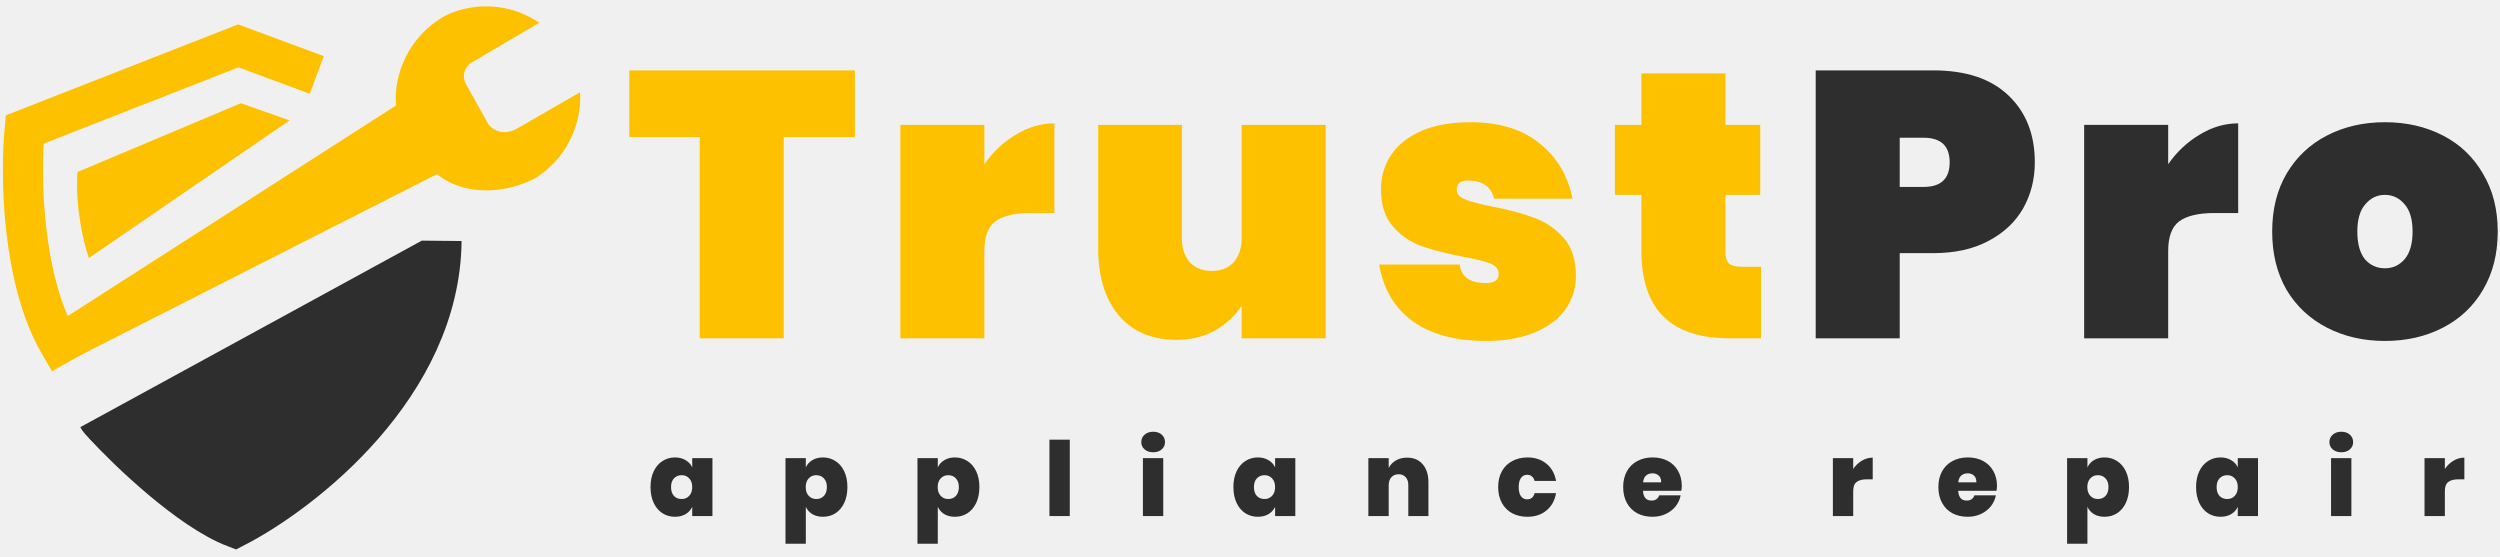
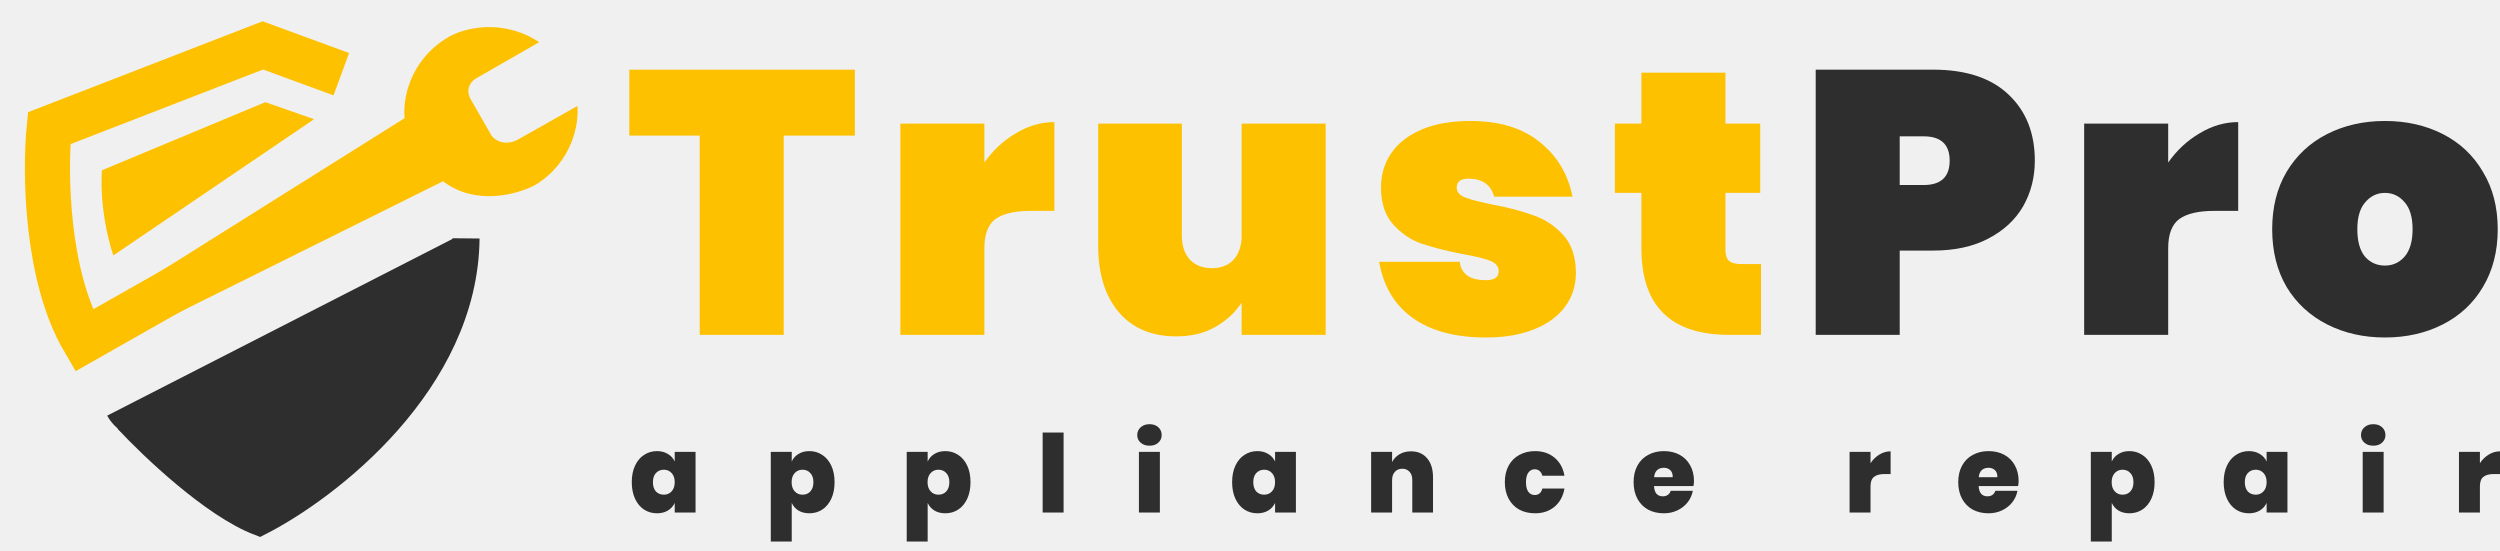
- <svg xmlns="http://www.w3.org/2000/svg" width="436" height="97" viewBox="0 0 436 97" fill="none">
-   <g clip-path="url(#clip0_337_59)">
-     <path d="M149.089 12.272V23.888H136.681V59H122.029V23.888H109.753V12.272H149.089ZM171.675 28.64C173.171 26.484 174.997 24.768 177.153 23.492C179.309 22.172 181.553 21.512 183.885 21.512V37.154H179.727C176.955 37.154 174.909 37.638 173.589 38.606C172.313 39.574 171.675 41.29 171.675 43.754V59H157.023V21.776H171.675V28.64ZM231.194 21.776V59H216.542V53.324C215.398 55.084 213.858 56.514 211.922 57.614C210.03 58.714 207.764 59.264 205.124 59.264C200.856 59.264 197.512 57.834 195.092 54.974C192.716 52.114 191.528 48.242 191.528 43.358V21.776H206.114V41.51C206.114 43.27 206.576 44.678 207.5 45.734C208.468 46.746 209.744 47.252 211.328 47.252C212.956 47.252 214.232 46.746 215.156 45.734C216.08 44.678 216.542 43.27 216.542 41.51V21.776H231.194ZM256.423 21.314C261.483 21.314 265.509 22.546 268.501 25.01C271.537 27.43 273.451 30.642 274.243 34.646H260.581C260.009 32.534 258.513 31.478 256.093 31.478C254.729 31.478 254.047 32.006 254.047 33.062C254.047 33.81 254.531 34.382 255.499 34.778C256.511 35.174 258.095 35.592 260.251 36.032C263.067 36.56 265.465 37.198 267.445 37.946C269.469 38.65 271.207 39.816 272.659 41.444C274.111 43.072 274.837 45.294 274.837 48.11C274.837 50.31 274.221 52.268 272.989 53.984C271.757 55.7 269.953 57.042 267.577 58.01C265.201 58.978 262.407 59.462 259.195 59.462C253.827 59.462 249.559 58.318 246.391 56.03C243.223 53.742 241.265 50.442 240.517 46.13H254.575C254.839 48.286 256.357 49.364 259.129 49.364C260.625 49.364 261.373 48.836 261.373 47.78C261.373 46.944 260.867 46.328 259.855 45.932C258.843 45.536 257.215 45.14 254.971 44.744C252.111 44.172 249.735 43.556 247.843 42.896C245.995 42.236 244.367 41.114 242.959 39.53C241.551 37.946 240.847 35.768 240.847 32.996C240.847 30.752 241.441 28.75 242.629 26.99C243.817 25.23 245.577 23.844 247.909 22.832C250.241 21.82 253.079 21.314 256.423 21.314ZM307.118 46.526V59H301.574C291.366 59 286.262 53.918 286.262 43.754V33.986H281.642V21.776H286.262V12.8H300.914V21.776H306.986V33.986H300.914V44.018C300.914 44.898 301.112 45.536 301.508 45.932C301.948 46.328 302.652 46.526 303.62 46.526H307.118Z" fill="#FDC100" />
-     <path d="M331.31 44.15V59H316.658V12.272H337.118C342.838 12.272 347.216 13.724 350.252 16.628C353.332 19.532 354.872 23.426 354.872 28.31C354.872 31.258 354.19 33.942 352.826 36.362C351.462 38.738 349.438 40.63 346.754 42.038C344.114 43.446 340.902 44.15 337.118 44.15H331.31ZM335.468 32.6C338.504 32.6 340.022 31.17 340.022 28.31C340.022 25.45 338.504 24.02 335.468 24.02H331.31V32.6H335.468ZM378.131 28.64C379.627 26.484 381.453 24.768 383.609 23.492C385.765 22.172 388.009 21.512 390.341 21.512V37.154H386.183C383.411 37.154 381.365 37.638 380.045 38.606C378.769 39.574 378.131 41.29 378.131 43.754V59H363.479V21.776H378.131V28.64ZM415.936 21.314C419.676 21.314 423.042 22.084 426.034 23.624C429.026 25.164 431.358 27.386 433.03 30.29C434.746 33.15 435.604 36.516 435.604 40.388C435.604 44.26 434.746 47.648 433.03 50.552C431.358 53.412 429.026 55.612 426.034 57.152C423.042 58.692 419.676 59.462 415.936 59.462C412.196 59.462 408.83 58.692 405.838 57.152C402.846 55.612 400.492 53.412 398.776 50.552C397.104 47.648 396.268 44.26 396.268 40.388C396.268 36.516 397.104 33.15 398.776 30.29C400.492 27.386 402.846 25.164 405.838 23.624C408.83 22.084 412.196 21.314 415.936 21.314ZM415.936 33.986C414.572 33.986 413.428 34.536 412.504 35.636C411.58 36.692 411.118 38.276 411.118 40.388C411.118 42.5 411.558 44.106 412.438 45.206C413.362 46.262 414.528 46.79 415.936 46.79C417.3 46.79 418.444 46.262 419.368 45.206C420.292 44.106 420.754 42.5 420.754 40.388C420.754 38.276 420.292 36.692 419.368 35.636C418.444 34.536 417.3 33.986 415.936 33.986Z" fill="#2E2E2E" />
-     <path d="M117.716 79.776C118.424 79.776 119.036 79.932 119.552 80.244C120.08 80.544 120.47 80.964 120.722 81.504V79.902H124.25V90H120.722V88.398C120.47 88.938 120.08 89.364 119.552 89.676C119.036 89.976 118.424 90.126 117.716 90.126C116.912 90.126 116.186 89.922 115.538 89.514C114.89 89.094 114.38 88.494 114.008 87.714C113.636 86.922 113.45 85.998 113.45 84.942C113.45 83.886 113.636 82.968 114.008 82.188C114.38 81.408 114.89 80.814 115.538 80.406C116.186 79.986 116.912 79.776 117.716 79.776ZM118.886 82.872C118.334 82.872 117.884 83.058 117.536 83.43C117.2 83.79 117.032 84.294 117.032 84.942C117.032 85.602 117.2 86.118 117.536 86.49C117.884 86.85 118.334 87.03 118.886 87.03C119.414 87.03 119.852 86.844 120.2 86.472C120.548 86.1 120.722 85.59 120.722 84.942C120.722 84.306 120.548 83.802 120.2 83.43C119.852 83.058 119.414 82.872 118.886 82.872ZM143.523 79.776C144.327 79.776 145.053 79.986 145.701 80.406C146.349 80.814 146.859 81.408 147.231 82.188C147.603 82.968 147.789 83.886 147.789 84.942C147.789 85.998 147.603 86.922 147.231 87.714C146.859 88.494 146.349 89.094 145.701 89.514C145.053 89.922 144.327 90.126 143.523 90.126C142.815 90.126 142.203 89.976 141.687 89.676C141.171 89.364 140.787 88.938 140.535 88.398V94.824H136.989V79.902H140.535V81.504C140.787 80.964 141.171 80.544 141.687 80.244C142.203 79.932 142.815 79.776 143.523 79.776ZM142.353 82.872C141.825 82.872 141.387 83.058 141.039 83.43C140.691 83.802 140.517 84.306 140.517 84.942C140.517 85.59 140.691 86.1 141.039 86.472C141.387 86.844 141.825 87.03 142.353 87.03C142.905 87.03 143.349 86.85 143.685 86.49C144.033 86.118 144.207 85.602 144.207 84.942C144.207 84.294 144.033 83.79 143.685 83.43C143.349 83.058 142.905 82.872 142.353 82.872ZM166.54 79.776C167.344 79.776 168.07 79.986 168.718 80.406C169.366 80.814 169.876 81.408 170.248 82.188C170.62 82.968 170.806 83.886 170.806 84.942C170.806 85.998 170.62 86.922 170.248 87.714C169.876 88.494 169.366 89.094 168.718 89.514C168.07 89.922 167.344 90.126 166.54 90.126C165.832 90.126 165.22 89.976 164.704 89.676C164.188 89.364 163.804 88.938 163.552 88.398V94.824H160.006V79.902H163.552V81.504C163.804 80.964 164.188 80.544 164.704 80.244C165.22 79.932 165.832 79.776 166.54 79.776ZM165.37 82.872C164.842 82.872 164.404 83.058 164.056 83.43C163.708 83.802 163.534 84.306 163.534 84.942C163.534 85.59 163.708 86.1 164.056 86.472C164.404 86.844 164.842 87.03 165.37 87.03C165.922 87.03 166.366 86.85 166.702 86.49C167.05 86.118 167.224 85.602 167.224 84.942C167.224 84.294 167.05 83.79 166.702 83.43C166.366 83.058 165.922 82.872 165.37 82.872ZM186.568 76.68V90H183.022V76.68H186.568ZM199.036 77.112C199.036 76.584 199.228 76.152 199.612 75.816C199.996 75.468 200.5 75.294 201.124 75.294C201.748 75.294 202.246 75.468 202.618 75.816C202.99 76.152 203.176 76.584 203.176 77.112C203.176 77.616 202.984 78.036 202.6 78.372C202.228 78.708 201.736 78.876 201.124 78.876C200.5 78.876 199.996 78.708 199.612 78.372C199.228 78.036 199.036 77.616 199.036 77.112ZM202.87 79.902V90H199.324V79.902H202.87ZM219.37 79.776C220.078 79.776 220.69 79.932 221.206 80.244C221.734 80.544 222.124 80.964 222.376 81.504V79.902H225.904V90H222.376V88.398C222.124 88.938 221.734 89.364 221.206 89.676C220.69 89.976 220.078 90.126 219.37 90.126C218.566 90.126 217.84 89.922 217.192 89.514C216.544 89.094 216.034 88.494 215.662 87.714C215.29 86.922 215.104 85.998 215.104 84.942C215.104 83.886 215.29 82.968 215.662 82.188C216.034 81.408 216.544 80.814 217.192 80.406C217.84 79.986 218.566 79.776 219.37 79.776ZM220.54 82.872C219.988 82.872 219.538 83.058 219.19 83.43C218.854 83.79 218.686 84.294 218.686 84.942C218.686 85.602 218.854 86.118 219.19 86.49C219.538 86.85 219.988 87.03 220.54 87.03C221.068 87.03 221.506 86.844 221.854 86.472C222.202 86.1 222.376 85.59 222.376 84.942C222.376 84.306 222.202 83.802 221.854 83.43C221.506 83.058 221.068 82.872 220.54 82.872ZM245.393 79.812C246.557 79.812 247.469 80.202 248.129 80.982C248.789 81.75 249.119 82.8 249.119 84.132V90H245.609V84.582C245.609 83.994 245.453 83.538 245.141 83.214C244.841 82.878 244.433 82.71 243.917 82.71C243.389 82.71 242.969 82.884 242.657 83.232C242.345 83.568 242.189 84.036 242.189 84.636V90H238.643V79.902H242.189V81.594C242.477 81.054 242.897 80.622 243.449 80.298C244.001 79.974 244.649 79.812 245.393 79.812ZM266.409 79.776C267.717 79.776 268.815 80.142 269.703 80.874C270.591 81.594 271.149 82.596 271.377 83.88H267.633C267.549 83.532 267.393 83.268 267.165 83.088C266.949 82.896 266.667 82.8 266.319 82.8C265.887 82.8 265.533 82.986 265.257 83.358C264.993 83.718 264.861 84.246 264.861 84.942C264.861 85.65 264.993 86.184 265.257 86.544C265.533 86.904 265.887 87.084 266.319 87.084C266.667 87.084 266.949 86.994 267.165 86.814C267.393 86.622 267.549 86.352 267.633 86.004H271.377C271.149 87.288 270.591 88.296 269.703 89.028C268.815 89.76 267.717 90.126 266.409 90.126C265.401 90.126 264.507 89.922 263.727 89.514C262.959 89.094 262.359 88.494 261.927 87.714C261.495 86.922 261.279 85.998 261.279 84.942C261.279 83.886 261.495 82.968 261.927 82.188C262.359 81.408 262.965 80.814 263.745 80.406C264.525 79.986 265.413 79.776 266.409 79.776ZM293.306 84.762C293.306 85.014 293.276 85.29 293.216 85.59H286.538C286.598 86.73 287.096 87.3 288.032 87.3C288.38 87.3 288.668 87.216 288.896 87.048C289.124 86.88 289.28 86.658 289.364 86.382H293.108C292.976 87.09 292.682 87.732 292.226 88.308C291.77 88.872 291.194 89.316 290.498 89.64C289.802 89.964 289.04 90.126 288.212 90.126C287.204 90.126 286.31 89.922 285.53 89.514C284.762 89.094 284.162 88.494 283.73 87.714C283.298 86.922 283.082 85.998 283.082 84.942C283.082 83.886 283.298 82.968 283.73 82.188C284.162 81.408 284.768 80.814 285.548 80.406C286.328 79.986 287.216 79.776 288.212 79.776C289.22 79.776 290.108 79.98 290.876 80.388C291.644 80.796 292.238 81.378 292.658 82.134C293.09 82.89 293.306 83.766 293.306 84.762ZM289.706 84.114C289.718 83.598 289.58 83.208 289.292 82.944C289.004 82.68 288.644 82.548 288.212 82.548C287.744 82.548 287.36 82.68 287.06 82.944C286.772 83.208 286.604 83.598 286.556 84.114H289.706ZM323.2 81.792C323.596 81.192 324.094 80.712 324.694 80.352C325.294 79.992 325.93 79.812 326.602 79.812V83.592H325.576C324.784 83.592 324.19 83.748 323.794 84.06C323.398 84.36 323.2 84.888 323.2 85.644V90H319.654V79.902H323.2V81.792ZM348.277 84.762C348.277 85.014 348.247 85.29 348.187 85.59H341.509C341.569 86.73 342.067 87.3 343.003 87.3C343.351 87.3 343.639 87.216 343.867 87.048C344.095 86.88 344.251 86.658 344.335 86.382H348.079C347.947 87.09 347.653 87.732 347.197 88.308C346.741 88.872 346.165 89.316 345.469 89.64C344.773 89.964 344.011 90.126 343.183 90.126C342.175 90.126 341.281 89.922 340.501 89.514C339.733 89.094 339.133 88.494 338.701 87.714C338.269 86.922 338.053 85.998 338.053 84.942C338.053 83.886 338.269 82.968 338.701 82.188C339.133 81.408 339.739 80.814 340.519 80.406C341.299 79.986 342.187 79.776 343.183 79.776C344.191 79.776 345.079 79.98 345.847 80.388C346.615 80.796 347.209 81.378 347.629 82.134C348.061 82.89 348.277 83.766 348.277 84.762ZM344.677 84.114C344.689 83.598 344.551 83.208 344.263 82.944C343.975 82.68 343.615 82.548 343.183 82.548C342.715 82.548 342.331 82.68 342.031 82.944C341.743 83.208 341.575 83.598 341.527 84.114H344.677ZM367.036 79.776C367.84 79.776 368.566 79.986 369.214 80.406C369.862 80.814 370.372 81.408 370.744 82.188C371.116 82.968 371.302 83.886 371.302 84.942C371.302 85.998 371.116 86.922 370.744 87.714C370.372 88.494 369.862 89.094 369.214 89.514C368.566 89.922 367.84 90.126 367.036 90.126C366.328 90.126 365.716 89.976 365.2 89.676C364.684 89.364 364.3 88.938 364.048 88.398V94.824H360.502V79.902H364.048V81.504C364.3 80.964 364.684 80.544 365.2 80.244C365.716 79.932 366.328 79.776 367.036 79.776ZM365.866 82.872C365.338 82.872 364.9 83.058 364.552 83.43C364.204 83.802 364.03 84.306 364.03 84.942C364.03 85.59 364.204 86.1 364.552 86.472C364.9 86.844 365.338 87.03 365.866 87.03C366.418 87.03 366.862 86.85 367.198 86.49C367.546 86.118 367.72 85.602 367.72 84.942C367.72 84.294 367.546 83.79 367.198 83.43C366.862 83.058 366.418 82.872 365.866 82.872ZM387.262 79.776C387.97 79.776 388.582 79.932 389.098 80.244C389.626 80.544 390.016 80.964 390.268 81.504V79.902H393.796V90H390.268V88.398C390.016 88.938 389.626 89.364 389.098 89.676C388.582 89.976 387.97 90.126 387.262 90.126C386.458 90.126 385.732 89.922 385.084 89.514C384.436 89.094 383.926 88.494 383.554 87.714C383.182 86.922 382.996 85.998 382.996 84.942C382.996 83.886 383.182 82.968 383.554 82.188C383.926 81.408 384.436 80.814 385.084 80.406C385.732 79.986 386.458 79.776 387.262 79.776ZM388.432 82.872C387.88 82.872 387.43 83.058 387.082 83.43C386.746 83.79 386.578 84.294 386.578 84.942C386.578 85.602 386.746 86.118 387.082 86.49C387.43 86.85 387.88 87.03 388.432 87.03C388.96 87.03 389.398 86.844 389.746 86.472C390.094 86.1 390.268 85.59 390.268 84.942C390.268 84.306 390.094 83.802 389.746 83.43C389.398 83.058 388.96 82.872 388.432 82.872ZM406.247 77.112C406.247 76.584 406.439 76.152 406.823 75.816C407.207 75.468 407.711 75.294 408.335 75.294C408.959 75.294 409.457 75.468 409.829 75.816C410.201 76.152 410.387 76.584 410.387 77.112C410.387 77.616 410.195 78.036 409.811 78.372C409.439 78.708 408.947 78.876 408.335 78.876C407.711 78.876 407.207 78.708 406.823 78.372C406.439 78.036 406.247 77.616 406.247 77.112ZM410.081 79.902V90H406.535V79.902H410.081ZM426.383 81.792C426.779 81.192 427.277 80.712 427.877 80.352C428.477 79.992 429.113 79.812 429.785 79.812V83.592H428.759C427.967 83.592 427.373 83.748 426.977 84.06C426.581 84.36 426.383 84.888 426.383 85.644V90H422.837V79.902H426.383V81.792Z" fill="#2E2E2E" />
-     <path d="M55.248 13.073L41.556 8L4.301 22.585C3.558 30.301 3.728 48.585 10.351 60L83 19" stroke="#FDC100" stroke-width="7" />
-     <path d="M18 73.962C22.359 78.709 33.053 88.962 40.962 92C52.868 85.882 76.745 67.317 77 42" stroke="#2E2E2E" stroke-width="7" />
-     <path d="M69.074 18.39L12 55L9 64.5L76.203 30.377C82.305 35.148 90.182 32.823 93.357 31.064C100.352 26.675 101.469 19.253 101.152 16.09L90.232 22.391C87.717 23.843 85.85 22.567 85.231 21.748L81.26 14.667C80.247 12.604 81.625 11.221 82.441 10.787L94.058 3.973C87.142 -0.681 79.984 1.361 77.27 2.964C69.802 7.45 68.694 15.117 69.074 18.39Z" fill="#FDC100" />
-     <path d="M73.5 42L14 74.5C16.5 79 26.1 82.1 26.5 82.5C27 83 37.5 90.5 38.5 90.5C39.3 90.5 42.167 90.833 43.5 91C46.667 88.667 53.1 84 53.5 84C54 84 64.5 74.5 65 74C65.4 73.6 69.5 67.833 71.5 65L77 46.5L73.5 42Z" fill="#2E2E2E" />
-     <path d="M42 18L13.5 30C13.1 36.4 14.667 42.667 15.5 45L50.5 21L42 18Z" fill="#FDC100" />
-   </g>
-   <defs>
-     <clipPath id="clip0_337_59">
-       <rect width="436" height="97" fill="white" />
-     </clipPath>
-   </defs>
+ <svg xmlns="http://www.w3.org/2000/svg" width="277" height="61" viewBox="0 0 277 61" fill="none">
+   <path d="M94.719 7.717V15.022H86.836V37.103H77.528V15.022H69.728V7.717H94.719ZM109.069 18.011C110.019 16.655 111.179 15.576 112.549 14.773C113.919 13.943 115.345 13.528 116.826 13.528V23.365H114.184C112.423 23.365 111.124 23.669 110.285 24.278C109.474 24.887 109.069 25.966 109.069 27.515V37.103H99.76V13.694H109.069V18.011ZM146.883 13.694V37.103H137.574V33.534C136.847 34.641 135.869 35.54 134.639 36.231C133.437 36.923 131.997 37.269 130.32 37.269C127.608 37.269 125.484 36.37 123.946 34.571C122.437 32.773 121.682 30.338 121.682 27.266V13.694H130.949V26.104C130.949 27.211 131.242 28.096 131.829 28.761C132.444 29.397 133.255 29.715 134.261 29.715C135.296 29.715 136.106 29.397 136.693 28.761C137.28 28.096 137.574 27.211 137.574 26.104V13.694H146.883ZM162.911 13.404C166.126 13.404 168.684 14.178 170.584 15.728C172.513 17.25 173.729 19.27 174.233 21.788H165.553C165.189 20.459 164.239 19.795 162.701 19.795C161.835 19.795 161.402 20.128 161.402 20.792C161.402 21.262 161.709 21.622 162.324 21.871C162.967 22.12 163.973 22.383 165.343 22.659C167.132 22.991 168.656 23.393 169.914 23.863C171.199 24.306 172.304 25.039 173.226 26.063C174.149 27.087 174.61 28.484 174.61 30.255C174.61 31.638 174.219 32.87 173.436 33.949C172.653 35.028 171.507 35.872 169.997 36.48C168.488 37.089 166.713 37.394 164.672 37.394C161.262 37.394 158.55 36.674 156.538 35.235C154.525 33.797 153.281 31.721 152.806 29.01H161.737C161.905 30.365 162.869 31.043 164.63 31.043C165.581 31.043 166.056 30.711 166.056 30.047C166.056 29.521 165.734 29.134 165.091 28.885C164.449 28.636 163.414 28.387 161.989 28.138C160.172 27.778 158.662 27.391 157.46 26.976C156.286 26.561 155.252 25.855 154.357 24.859C153.463 23.863 153.015 22.493 153.015 20.75C153.015 19.339 153.393 18.08 154.147 16.973C154.902 15.866 156.02 14.995 157.502 14.358C158.984 13.722 160.787 13.404 162.911 13.404ZM195.119 29.259V37.103H191.596C185.111 37.103 181.868 33.907 181.868 27.515V21.373H178.933V13.694H181.868V8.049H191.177V13.694H195.035V21.373H191.177V27.681C191.177 28.235 191.303 28.636 191.555 28.885C191.834 29.134 192.281 29.259 192.896 29.259H195.119Z" fill="#FDC100" />
+   <path d="M210.488 27.764V37.103H201.18V7.717H214.178C217.812 7.717 220.594 8.631 222.523 10.457C224.479 12.283 225.458 14.732 225.458 17.803C225.458 19.657 225.025 21.345 224.158 22.867C223.291 24.361 222.006 25.551 220.3 26.436C218.623 27.322 216.582 27.764 214.178 27.764H210.488ZM213.13 20.501C215.059 20.501 216.023 19.602 216.023 17.803C216.023 16.005 215.059 15.105 213.13 15.105H210.488V20.501H213.13ZM240.235 18.011C241.185 16.655 242.345 15.576 243.715 14.773C245.085 13.943 246.51 13.528 247.992 13.528V23.365H245.35C243.589 23.365 242.289 23.669 241.451 24.278C240.64 24.887 240.235 25.966 240.235 27.515V37.103H230.926V13.694H240.235V18.011ZM264.253 13.404C266.629 13.404 268.768 13.888 270.669 14.856C272.569 15.825 274.051 17.222 275.113 19.048C276.203 20.847 276.749 22.964 276.749 25.399C276.749 27.834 276.203 29.964 275.113 31.79C274.051 33.589 272.569 34.972 270.669 35.941C268.768 36.909 266.629 37.394 264.253 37.394C261.877 37.394 259.739 36.909 257.838 35.941C255.937 34.972 254.441 33.589 253.351 31.79C252.289 29.964 251.758 27.834 251.758 25.399C251.758 22.964 252.289 20.847 253.351 19.048C254.441 17.222 255.937 15.825 257.838 14.856C259.739 13.888 261.877 13.404 264.253 13.404ZM264.253 21.373C263.387 21.373 262.66 21.718 262.073 22.41C261.486 23.074 261.192 24.07 261.192 25.399C261.192 26.727 261.472 27.737 262.031 28.428C262.618 29.093 263.359 29.425 264.253 29.425C265.12 29.425 265.846 29.093 266.434 28.428C267.021 27.737 267.314 26.727 267.314 25.399C267.314 24.07 267.021 23.074 266.434 22.41C265.846 21.718 265.12 21.373 264.253 21.373Z" fill="#2E2E2E" />
+   <path d="M72.791 49.983C73.255 49.983 73.655 50.087 73.993 50.295C74.338 50.495 74.594 50.774 74.759 51.134V50.067H77.067V56.789H74.759V55.723C74.594 56.082 74.338 56.366 73.993 56.573C73.655 56.773 73.255 56.873 72.791 56.873C72.265 56.873 71.79 56.737 71.366 56.465C70.942 56.186 70.609 55.786 70.365 55.267C70.122 54.74 70 54.125 70 53.422C70 52.719 70.122 52.108 70.365 51.589C70.609 51.07 70.942 50.674 71.366 50.403C71.79 50.123 72.265 49.983 72.791 49.983ZM73.557 52.044C73.196 52.044 72.901 52.168 72.674 52.416C72.454 52.655 72.344 52.991 72.344 53.422C72.344 53.861 72.454 54.205 72.674 54.453C72.901 54.692 73.196 54.812 73.557 54.812C73.903 54.812 74.189 54.688 74.417 54.441C74.645 54.193 74.759 53.853 74.759 53.422C74.759 52.999 74.645 52.663 74.417 52.416C74.189 52.168 73.903 52.044 73.557 52.044ZM89.679 49.983C90.205 49.983 90.68 50.123 91.104 50.403C91.528 50.674 91.862 51.07 92.105 51.589C92.349 52.108 92.47 52.719 92.47 53.422C92.47 54.125 92.349 54.74 92.105 55.267C91.862 55.786 91.528 56.186 91.104 56.465C90.68 56.737 90.205 56.873 89.679 56.873C89.216 56.873 88.815 56.773 88.477 56.573C88.14 56.366 87.888 56.082 87.724 55.723V60H85.403V50.067H87.724V51.134C87.888 50.774 88.14 50.495 88.477 50.295C88.815 50.087 89.216 49.983 89.679 49.983ZM88.913 52.044C88.568 52.044 88.281 52.168 88.053 52.416C87.826 52.663 87.712 52.999 87.712 53.422C87.712 53.853 87.826 54.193 88.053 54.441C88.281 54.688 88.568 54.812 88.913 54.812C89.275 54.812 89.565 54.692 89.785 54.453C90.013 54.205 90.126 53.861 90.126 53.422C90.126 52.991 90.013 52.655 89.785 52.416C89.565 52.168 89.275 52.044 88.913 52.044ZM104.74 49.983C105.267 49.983 105.742 50.123 106.166 50.403C106.59 50.674 106.923 51.07 107.167 51.589C107.41 52.108 107.532 52.719 107.532 53.422C107.532 54.125 107.41 54.74 107.167 55.267C106.923 55.786 106.59 56.186 106.166 56.465C105.742 56.737 105.267 56.873 104.74 56.873C104.277 56.873 103.877 56.773 103.539 56.573C103.201 56.366 102.95 56.082 102.785 55.723V60H100.465V50.067H102.785V51.134C102.95 50.774 103.201 50.495 103.539 50.295C103.877 50.087 104.277 49.983 104.74 49.983ZM103.975 52.044C103.629 52.044 103.343 52.168 103.115 52.416C102.887 52.663 102.773 52.999 102.773 53.422C102.773 53.853 102.887 54.193 103.115 54.441C103.343 54.688 103.629 54.812 103.975 54.812C104.336 54.812 104.627 54.692 104.846 54.453C105.074 54.205 105.188 53.861 105.188 53.422C105.188 52.991 105.074 52.655 104.846 52.416C104.627 52.168 104.336 52.044 103.975 52.044ZM117.846 47.923V56.789H115.526V47.923H117.846ZM126.005 48.21C126.005 47.859 126.131 47.571 126.382 47.347C126.633 47.116 126.963 47 127.371 47C127.78 47 128.105 47.116 128.349 47.347C128.592 47.571 128.714 47.859 128.714 48.21C128.714 48.546 128.588 48.825 128.337 49.049C128.094 49.273 127.772 49.384 127.371 49.384C126.963 49.384 126.633 49.273 126.382 49.049C126.131 48.825 126.005 48.546 126.005 48.21ZM128.514 50.067V56.789H126.193V50.067H128.514ZM139.311 49.983C139.774 49.983 140.175 50.087 140.512 50.295C140.858 50.495 141.113 50.774 141.278 51.134V50.067H143.586V56.789H141.278V55.723C141.113 56.082 140.858 56.366 140.512 56.573C140.175 56.773 139.774 56.873 139.311 56.873C138.785 56.873 138.31 56.737 137.886 56.465C137.462 56.186 137.128 55.786 136.884 55.267C136.641 54.74 136.519 54.125 136.519 53.422C136.519 52.719 136.641 52.108 136.884 51.589C137.128 51.07 137.462 50.674 137.886 50.403C138.31 50.123 138.785 49.983 139.311 49.983ZM140.076 52.044C139.715 52.044 139.421 52.168 139.193 52.416C138.973 52.655 138.863 52.991 138.863 53.422C138.863 53.861 138.973 54.205 139.193 54.453C139.421 54.692 139.715 54.812 140.076 54.812C140.422 54.812 140.709 54.688 140.936 54.441C141.164 54.193 141.278 53.853 141.278 53.422C141.278 52.999 141.164 52.663 140.936 52.416C140.709 52.168 140.422 52.044 140.076 52.044ZM156.339 50.007C157.101 50.007 157.698 50.267 158.13 50.786C158.562 51.297 158.778 51.996 158.778 52.883V56.789H156.481V53.182C156.481 52.791 156.379 52.488 156.175 52.272C155.978 52.048 155.711 51.936 155.374 51.936C155.028 51.936 154.753 52.052 154.549 52.284C154.345 52.508 154.243 52.819 154.243 53.218V56.789H151.922V50.067H154.243V51.194C154.431 50.834 154.706 50.547 155.067 50.331C155.429 50.115 155.853 50.007 156.339 50.007ZM170.092 49.983C170.948 49.983 171.666 50.227 172.247 50.714C172.828 51.194 173.193 51.861 173.343 52.715H170.893C170.838 52.484 170.736 52.308 170.586 52.188C170.445 52.06 170.261 51.996 170.033 51.996C169.75 51.996 169.518 52.12 169.338 52.368C169.165 52.607 169.079 52.959 169.079 53.422C169.079 53.893 169.165 54.249 169.338 54.489C169.518 54.728 169.75 54.848 170.033 54.848C170.261 54.848 170.445 54.788 170.586 54.668C170.736 54.54 170.838 54.361 170.893 54.129H173.343C173.193 54.984 172.828 55.655 172.247 56.142C171.666 56.629 170.948 56.873 170.092 56.873C169.432 56.873 168.847 56.737 168.337 56.465C167.834 56.186 167.442 55.786 167.159 55.267C166.876 54.74 166.735 54.125 166.735 53.422C166.735 52.719 166.876 52.108 167.159 51.589C167.442 51.07 167.838 50.674 168.348 50.403C168.859 50.123 169.44 49.983 170.092 49.983ZM187.692 53.302C187.692 53.47 187.673 53.654 187.633 53.853H183.264C183.303 54.612 183.629 54.992 184.241 54.992C184.469 54.992 184.657 54.936 184.807 54.824C184.956 54.712 185.058 54.564 185.113 54.381H187.563C187.476 54.852 187.284 55.279 186.986 55.663C186.687 56.038 186.31 56.334 185.855 56.549C185.399 56.765 184.901 56.873 184.359 56.873C183.699 56.873 183.114 56.737 182.604 56.465C182.101 56.186 181.709 55.786 181.426 55.267C181.143 54.74 181.002 54.125 181.002 53.422C181.002 52.719 181.143 52.108 181.426 51.589C181.709 51.07 182.105 50.674 182.616 50.403C183.126 50.123 183.707 49.983 184.359 49.983C185.019 49.983 185.6 50.119 186.102 50.391C186.605 50.662 186.993 51.05 187.268 51.553C187.551 52.056 187.692 52.639 187.692 53.302ZM185.337 52.871C185.344 52.528 185.254 52.268 185.066 52.092C184.877 51.916 184.642 51.829 184.359 51.829C184.053 51.829 183.801 51.916 183.605 52.092C183.417 52.268 183.307 52.528 183.275 52.871H185.337ZM207.254 51.325C207.513 50.926 207.839 50.606 208.232 50.367C208.624 50.127 209.04 50.007 209.48 50.007V52.523H208.809C208.291 52.523 207.902 52.627 207.643 52.835C207.384 53.035 207.254 53.386 207.254 53.889V56.789H204.934V50.067H207.254V51.325ZM223.664 53.302C223.664 53.47 223.644 53.654 223.605 53.853H219.235C219.274 54.612 219.6 54.992 220.212 54.992C220.44 54.992 220.629 54.936 220.778 54.824C220.927 54.712 221.029 54.564 221.084 54.381H223.534C223.448 54.852 223.255 55.279 222.957 55.663C222.659 56.038 222.282 56.334 221.826 56.549C221.371 56.765 220.872 56.873 220.33 56.873C219.671 56.873 219.086 56.737 218.575 56.465C218.073 56.186 217.68 55.786 217.397 55.267C217.115 54.74 216.973 54.125 216.973 53.422C216.973 52.719 217.115 52.108 217.397 51.589C217.68 51.07 218.077 50.674 218.587 50.403C219.097 50.123 219.679 49.983 220.33 49.983C220.99 49.983 221.571 50.119 222.074 50.391C222.576 50.662 222.965 51.05 223.24 51.553C223.522 52.056 223.664 52.639 223.664 53.302ZM221.308 52.871C221.316 52.528 221.225 52.268 221.037 52.092C220.849 51.916 220.613 51.829 220.33 51.829C220.024 51.829 219.773 51.916 219.576 52.092C219.388 52.268 219.278 52.528 219.247 52.871H221.308ZM235.939 49.983C236.465 49.983 236.94 50.123 237.364 50.403C237.788 50.674 238.122 51.07 238.365 51.589C238.609 52.108 238.73 52.719 238.73 53.422C238.73 54.125 238.609 54.74 238.365 55.267C238.122 55.786 237.788 56.186 237.364 56.465C236.94 56.737 236.465 56.873 235.939 56.873C235.476 56.873 235.075 56.773 234.738 56.573C234.4 56.366 234.149 56.082 233.984 55.723V60H231.663V50.067H233.984V51.134C234.149 50.774 234.4 50.495 234.738 50.295C235.075 50.087 235.476 49.983 235.939 49.983ZM235.173 52.044C234.828 52.044 234.541 52.168 234.314 52.416C234.086 52.663 233.972 52.999 233.972 53.422C233.972 53.853 234.086 54.193 234.314 54.441C234.541 54.688 234.828 54.812 235.173 54.812C235.535 54.812 235.825 54.692 236.045 54.453C236.273 54.205 236.387 53.861 236.387 53.422C236.387 52.991 236.273 52.655 236.045 52.416C235.825 52.168 235.535 52.044 235.173 52.044ZM249.174 49.983C249.638 49.983 250.038 50.087 250.376 50.295C250.721 50.495 250.976 50.774 251.141 51.134V50.067H253.45V56.789H251.141V55.723C250.976 56.082 250.721 56.366 250.376 56.573C250.038 56.773 249.638 56.873 249.174 56.873C248.648 56.873 248.173 56.737 247.749 56.465C247.325 56.186 246.991 55.786 246.748 55.267C246.504 54.74 246.383 54.125 246.383 53.422C246.383 52.719 246.504 52.108 246.748 51.589C246.991 51.07 247.325 50.674 247.749 50.403C248.173 50.123 248.648 49.983 249.174 49.983ZM249.94 52.044C249.579 52.044 249.284 52.168 249.056 52.416C248.837 52.655 248.727 52.991 248.727 53.422C248.727 53.861 248.837 54.205 249.056 54.453C249.284 54.692 249.579 54.812 249.94 54.812C250.285 54.812 250.572 54.688 250.8 54.441C251.027 54.193 251.141 53.853 251.141 53.422C251.141 52.999 251.027 52.663 250.8 52.416C250.572 52.168 250.285 52.044 249.94 52.044ZM261.597 48.21C261.597 47.859 261.723 47.571 261.974 47.347C262.226 47.116 262.555 47 262.964 47C263.372 47 263.698 47.116 263.941 47.347C264.185 47.571 264.307 47.859 264.307 48.21C264.307 48.546 264.181 48.825 263.93 49.049C263.686 49.273 263.364 49.384 262.964 49.384C262.555 49.384 262.226 49.273 261.974 49.049C261.723 48.825 261.597 48.546 261.597 48.21ZM264.106 50.067V56.789H261.786V50.067H264.106ZM274.774 51.325C275.033 50.926 275.359 50.606 275.751 50.367C276.144 50.127 276.56 50.007 277 50.007V52.523H276.329C275.81 52.523 275.422 52.627 275.163 52.835C274.903 53.035 274.774 53.386 274.774 53.889V56.789H272.453V50.067H274.774V51.325Z" fill="#2E2E2E" />
+   <path d="M37.816 8.221L29.117 5.031L5.448 14.203C4.976 19.055 5.084 30.554 9.292 37.732L52 13.5" stroke="#FDC100" stroke-width="5" />
+   <path d="M14.152 46.512C16.921 49.497 23.715 55.945 28.74 57.856C36.304 54.008 51.474 42.333 51.636 26.412" stroke="#2E2E2E" stroke-width="3" />
+   <path d="M44.836 13.088L10.79 34.455L9 40L49.089 20.084C52.729 22.869 57.427 21.512 59.322 20.485C63.494 17.923 64.161 13.591 63.971 11.745L57.458 15.423C55.957 16.27 54.844 15.526 54.474 15.048L52.105 10.915C51.501 9.711 52.323 8.903 52.81 8.65L59.74 4.673C55.614 1.957 51.344 3.149 49.725 4.084C45.27 6.702 44.609 11.178 44.836 13.088Z" fill="#FDC100" />
+   <path d="M50.166 26.457L11.878 46.051C13.392 48.938 19.436 51.053 19.683 51.312C19.992 51.637 26.536 56.55 27.171 56.566C27.679 56.579 29.493 56.836 30.337 56.963C32.384 55.538 36.542 52.691 36.796 52.697C37.114 52.705 43.931 46.866 44.256 46.558C44.517 46.312 47.212 42.731 48.527 40.971L52.315 29.36L50.166 26.457Z" fill="#2E2E2E" />
+   <path d="M29.399 11.32L11.293 18.866C11.038 22.891 12.034 26.832 12.563 28.299L34.799 13.206L29.399 11.32Z" fill="#FDC100" />
</svg>
